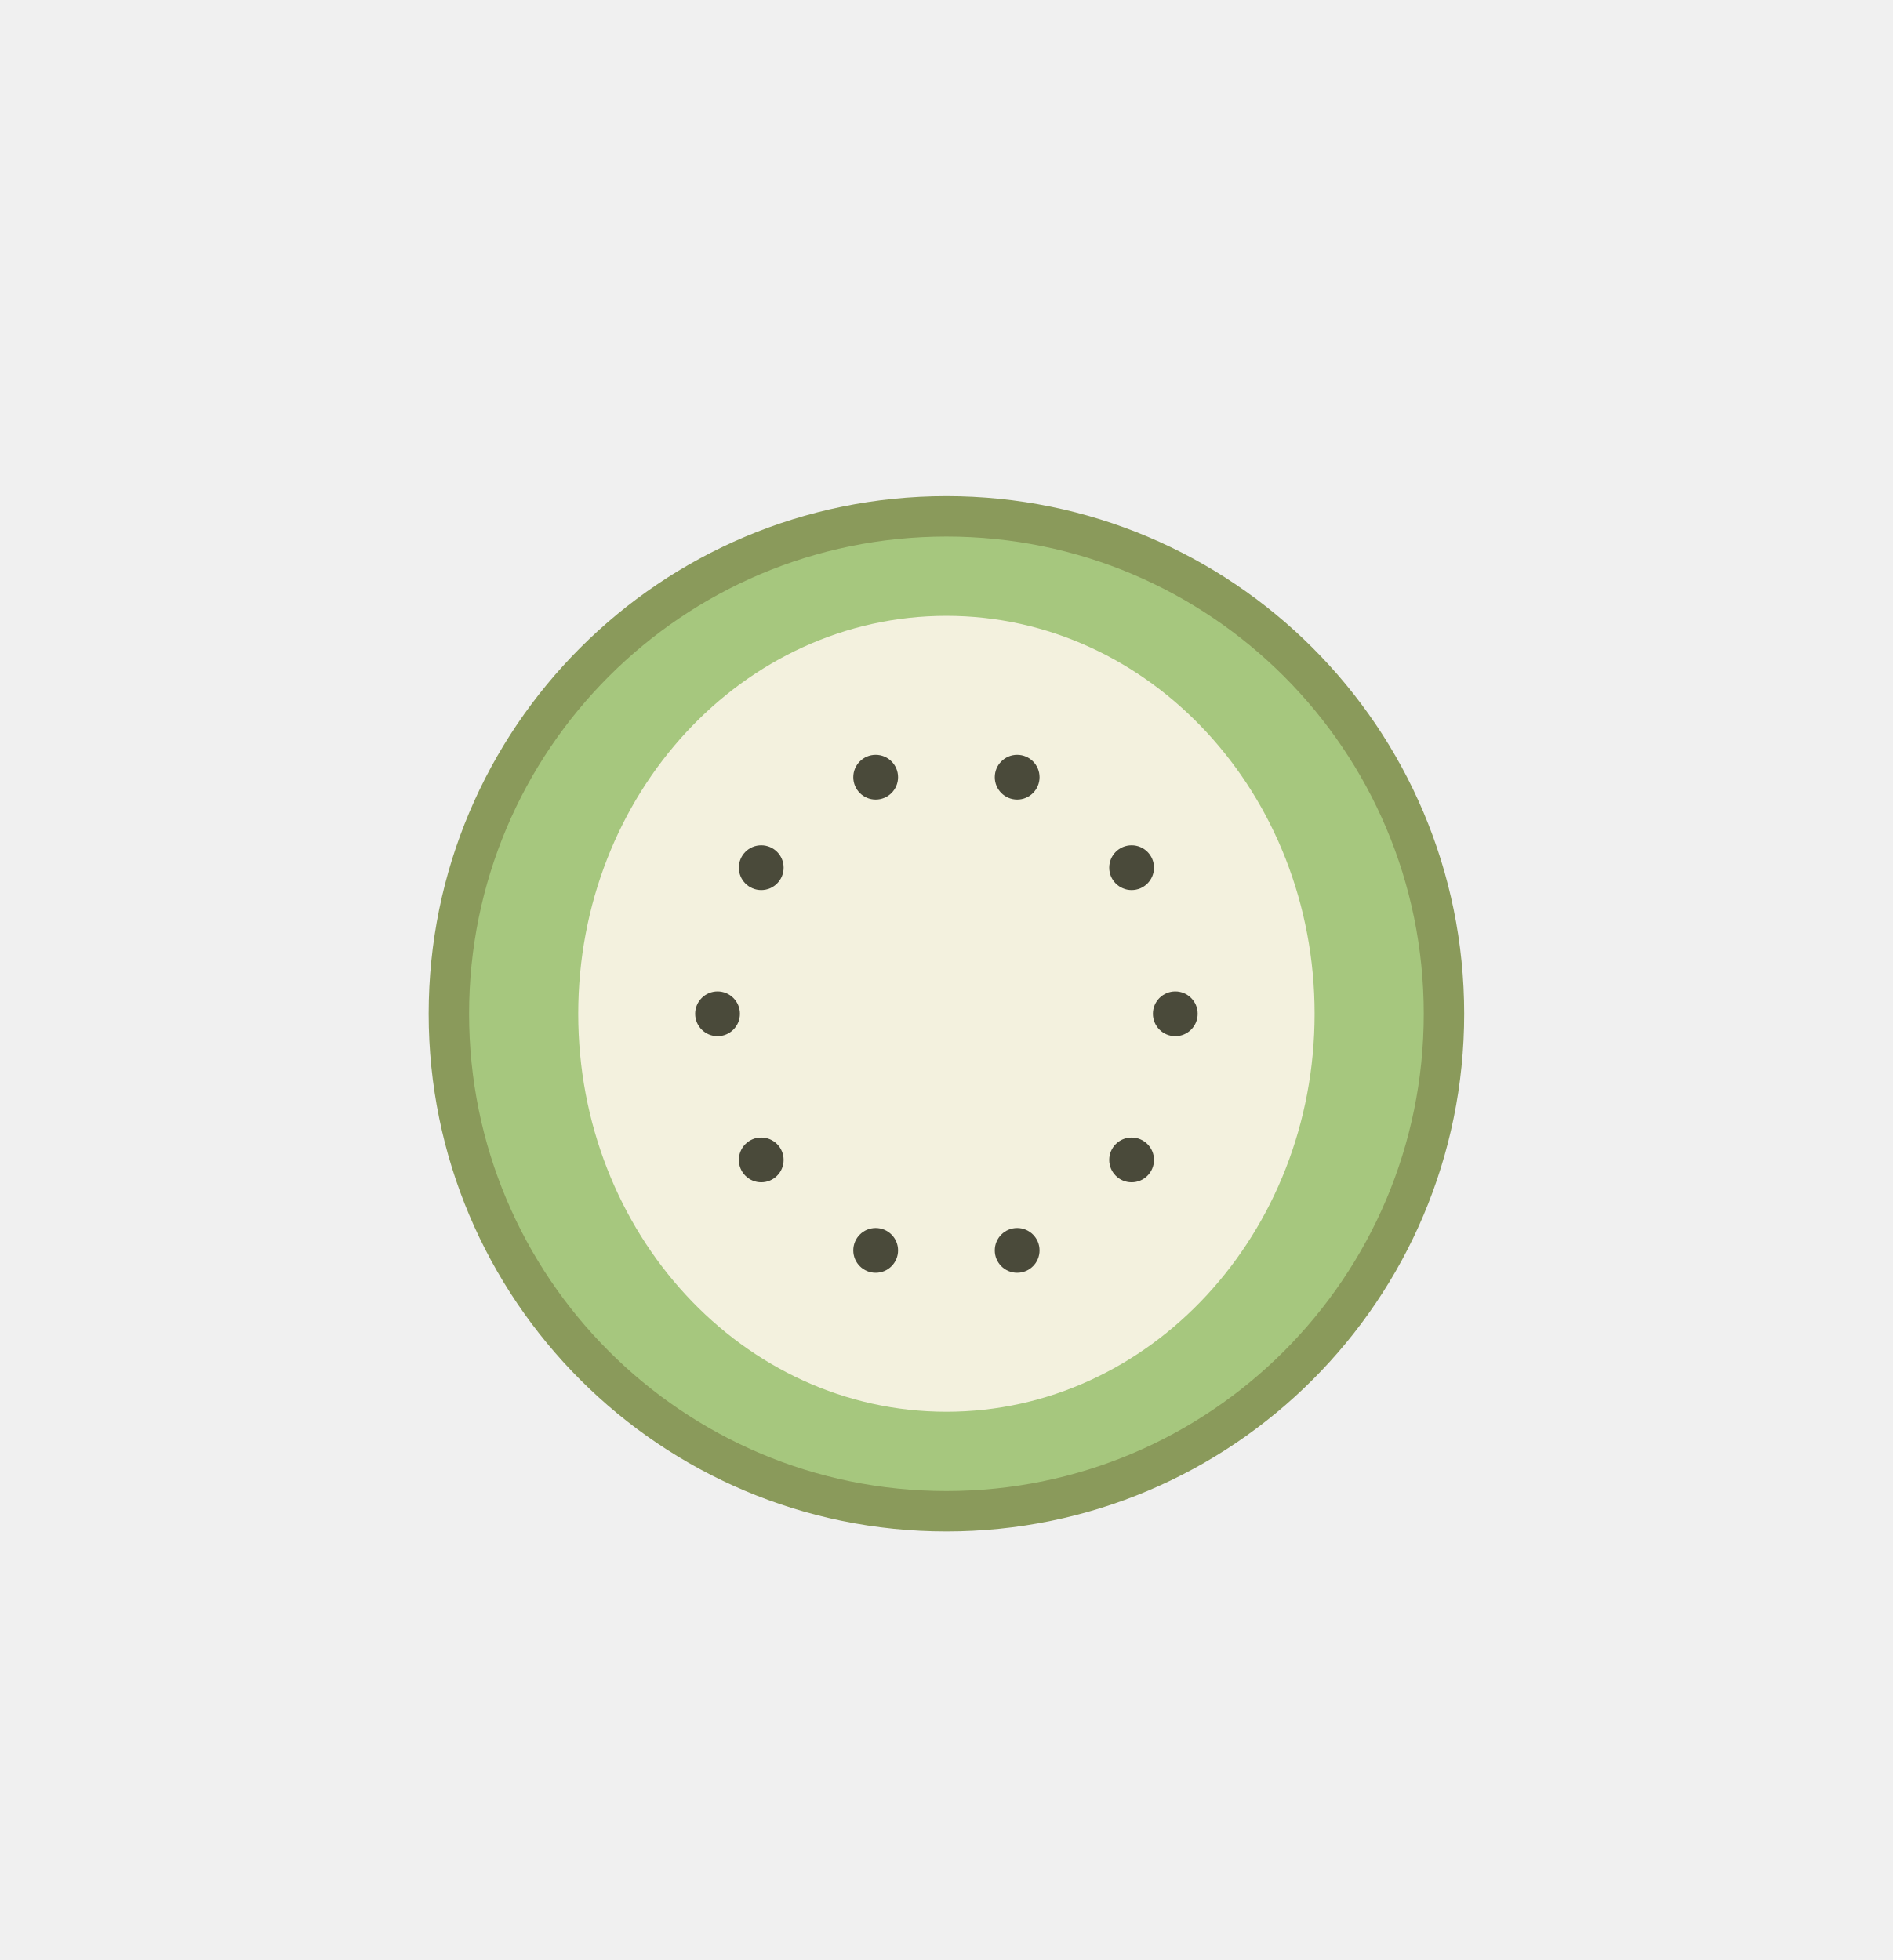
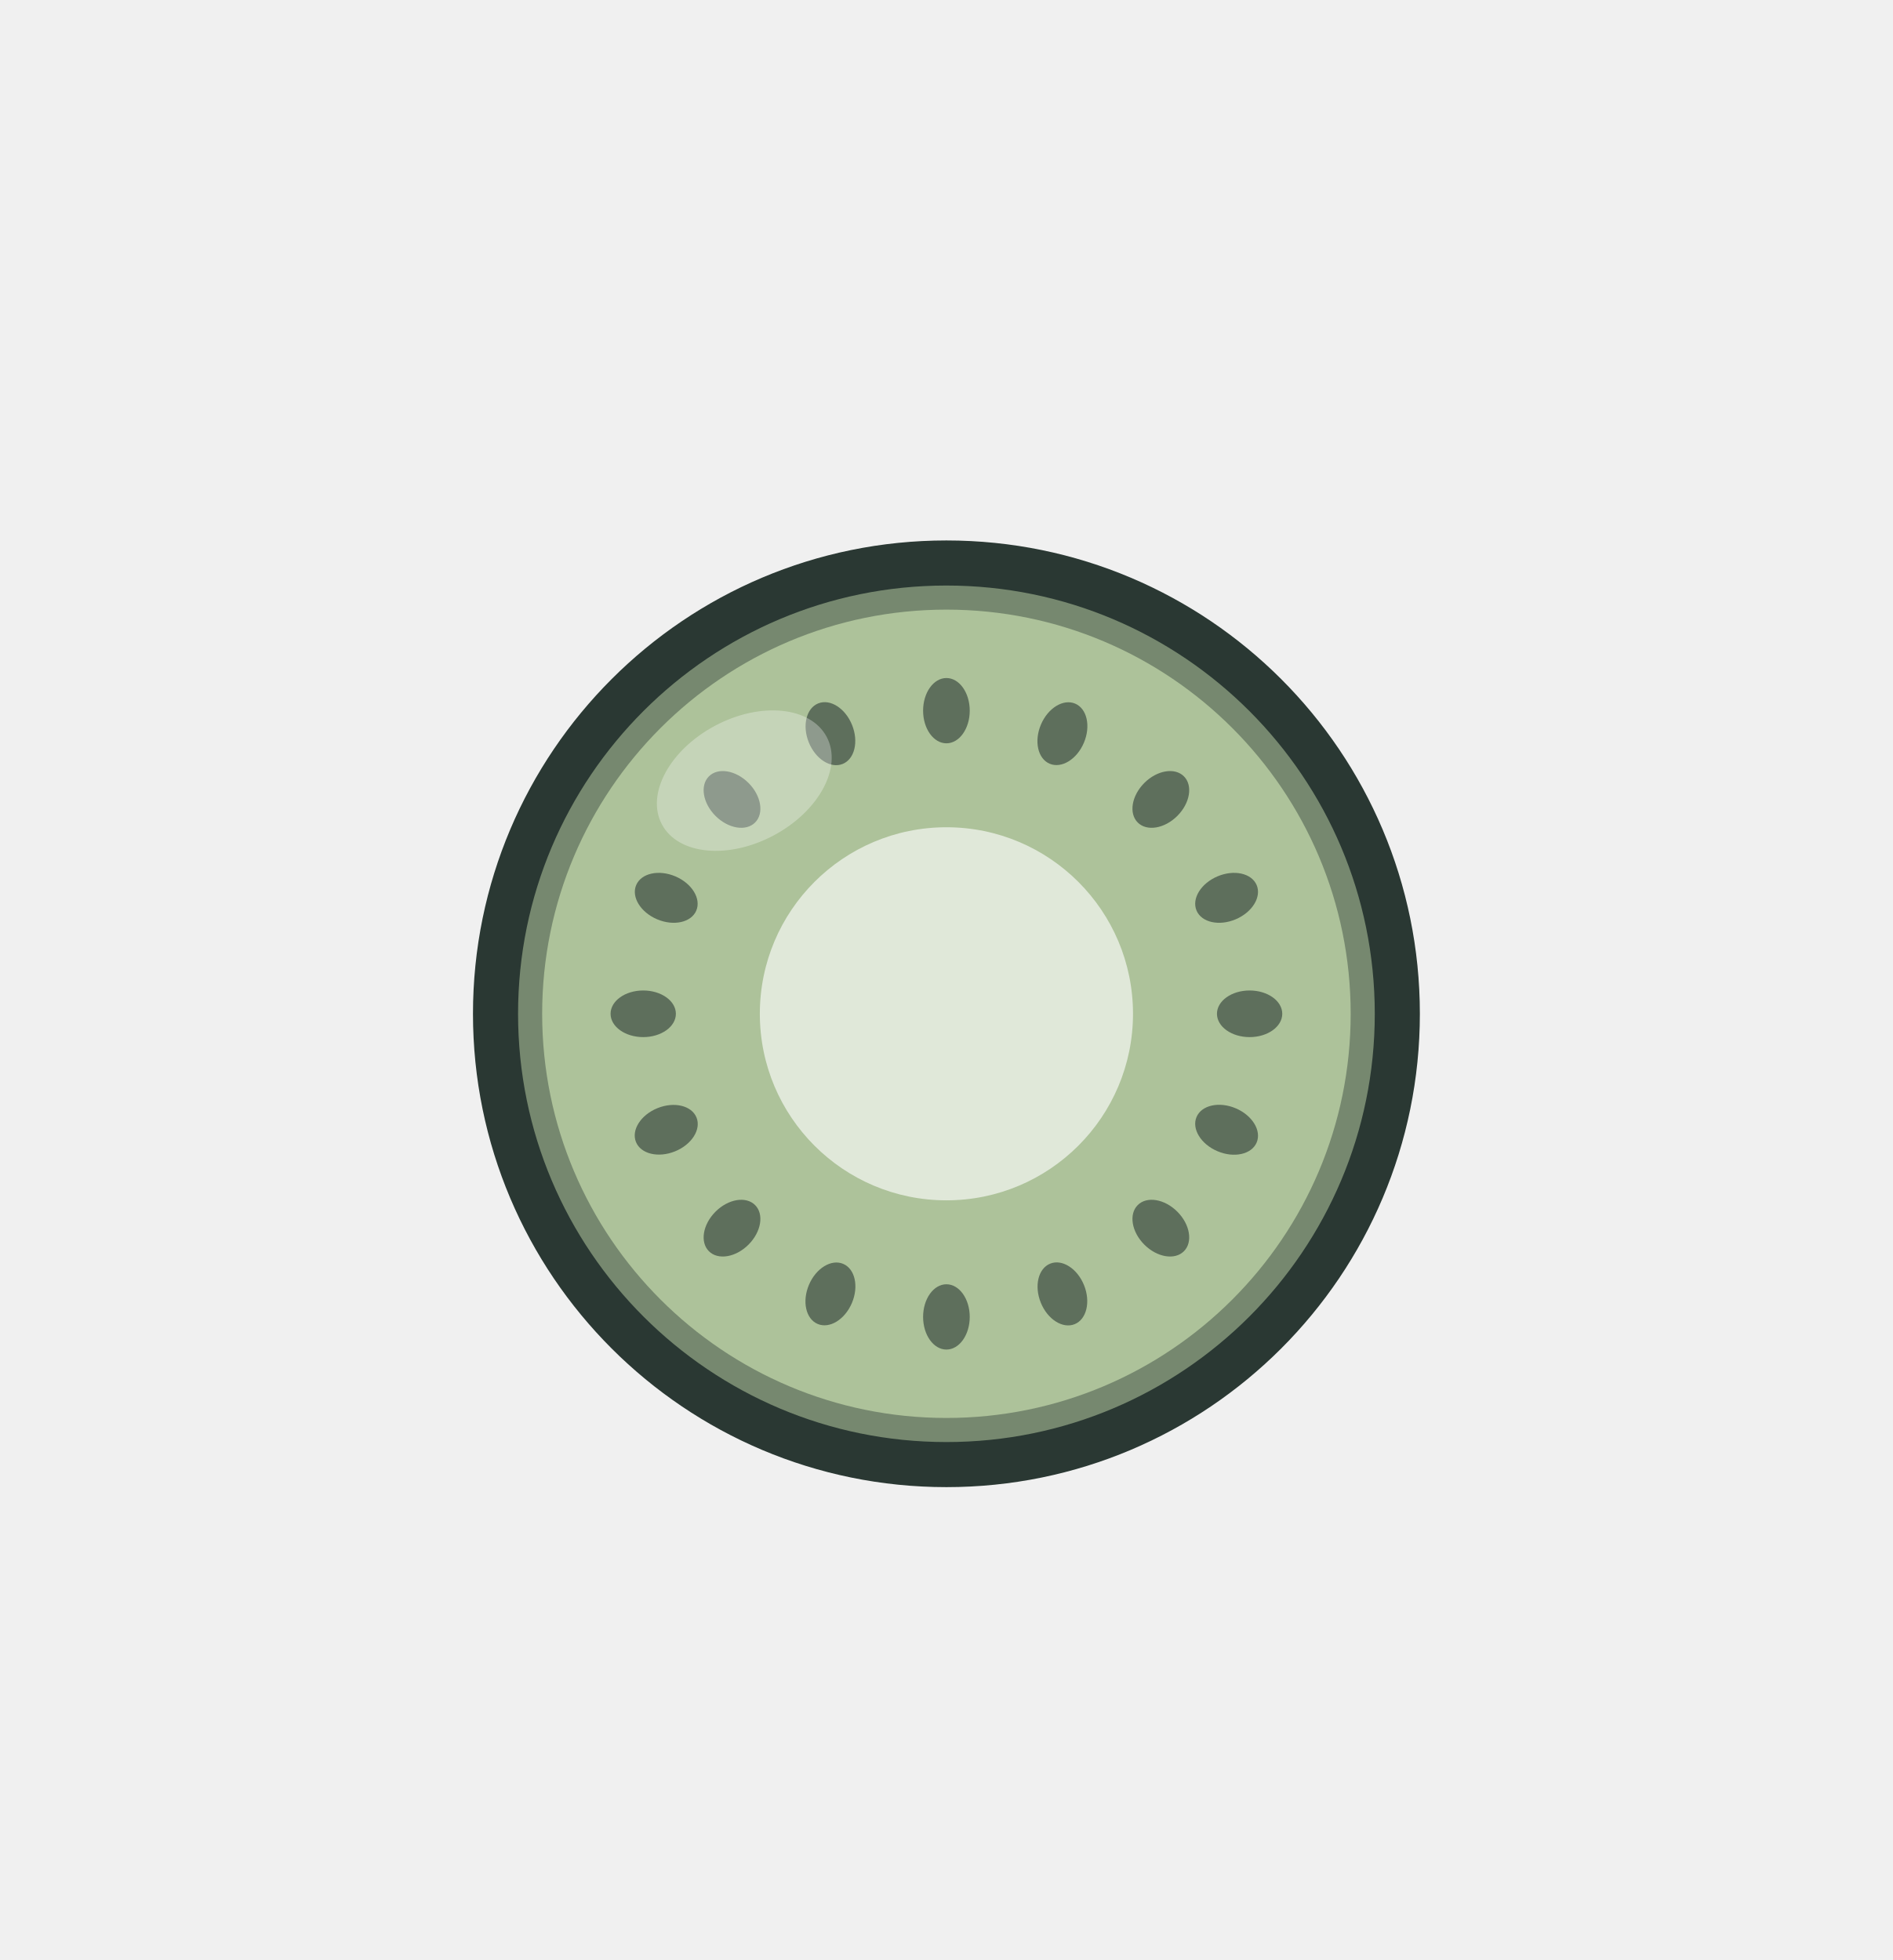
<svg xmlns="http://www.w3.org/2000/svg" viewBox="0 0 112 116" width="112" height="116">
  <g transform="translate(56,60) scale(0.92)">
-     <circle r="32" fill="#A6C77E" stroke="#8A9A5B" stroke-width="2.6" />
-     <ellipse rx="23.68" ry="25.6" fill="#F3F1DE" />
-     <circle cx="14.72" cy="0" r="1.44" fill="#4A4A3A" />
-     <circle cx="11.91" cy="9.4" r="1.44" fill="#4A4A3A" />
-     <circle cx="4.55" cy="15.22" r="1.44" fill="#4A4A3A" />
-     <circle cx="-4.55" cy="15.22" r="1.44" fill="#4A4A3A" />
-     <circle cx="-11.91" cy="9.4" r="1.44" fill="#4A4A3A" />
-     <circle cx="-14.72" cy="0" r="1.44" fill="#4A4A3A" />
-     <circle cx="-11.91" cy="-9.4" r="1.44" fill="#4A4A3A" />
-     <circle cx="-4.55" cy="-15.22" r="1.44" fill="#4A4A3A" />
-     <circle cx="4.55" cy="-15.22" r="1.44" fill="#4A4A3A" />
-     <circle cx="11.91" cy="-9.4" r="1.44" fill="#4A4A3A" />
+     <circle cx="0" cy="0" r="29" fill="#76886f" stroke="#2A3833" stroke-width="2.9" stroke-linejoin="round" stroke-linecap="round" />
+     <circle cx="0" cy="0" r="26" fill="#adc29a" />
+     <circle cx="0" cy="0" r="12" fill="#e0e8d9" />
+     <ellipse cx="19.50" cy="0.00" rx="1.5" ry="2.1" transform="rotate(90 19.50 0.00)" fill="#5e6f5c" />
+     <ellipse cx="18.02" cy="7.46" rx="1.5" ry="2.1" transform="rotate(113 18.02 7.46)" fill="#5e6f5c" />
+     <ellipse cx="13.79" cy="13.79" rx="1.5" ry="2.1" transform="rotate(135 13.79 13.79)" fill="#5e6f5c" />
+     <ellipse cx="7.46" cy="18.02" rx="1.5" ry="2.1" transform="rotate(158 7.46 18.02)" fill="#5e6f5c" />
+     <ellipse cx="0.00" cy="19.50" rx="1.5" ry="2.1" transform="rotate(180 0.00 19.50)" fill="#5e6f5c" />
+     <ellipse cx="-7.46" cy="18.02" rx="1.5" ry="2.1" transform="rotate(203 -7.46 18.02)" fill="#5e6f5c" />
+     <ellipse cx="-13.79" cy="13.79" rx="1.5" ry="2.1" transform="rotate(225 -13.79 13.79)" fill="#5e6f5c" />
+     <ellipse cx="-18.02" cy="7.46" rx="1.5" ry="2.1" transform="rotate(248 -18.02 7.46)" fill="#5e6f5c" />
+     <ellipse cx="-19.50" cy="0.00" rx="1.5" ry="2.1" transform="rotate(270 -19.50 0.00)" fill="#5e6f5c" />
+     <ellipse cx="-18.02" cy="-7.46" rx="1.5" ry="2.1" transform="rotate(293 -18.02 -7.46)" fill="#5e6f5c" />
+     <ellipse cx="-13.79" cy="-13.79" rx="1.5" ry="2.1" transform="rotate(315 -13.79 -13.79)" fill="#5e6f5c" />
+     <ellipse cx="-7.46" cy="-18.02" rx="1.5" ry="2.1" transform="rotate(338 -7.46 -18.02)" fill="#5e6f5c" />
+     <ellipse cx="-0.00" cy="-19.50" rx="1.5" ry="2.1" transform="rotate(360 -0.00 -19.50)" fill="#5e6f5c" />
+     <ellipse cx="7.46" cy="-18.02" rx="1.5" ry="2.1" transform="rotate(383 7.46 -18.02)" fill="#5e6f5c" />
+     <ellipse cx="13.79" cy="-13.79" rx="1.5" ry="2.1" transform="rotate(405 13.79 -13.79)" fill="#5e6f5c" />
+     <ellipse cx="18.02" cy="-7.46" rx="1.5" ry="2.1" transform="rotate(427 18.02 -7.46)" fill="#5e6f5c" />
+     <ellipse cx="-13" cy="-15" rx="6" ry="4" transform="rotate(-28 -13 -15)" fill="#FFFFFF" opacity="0.3" />
  </g>
</svg>
